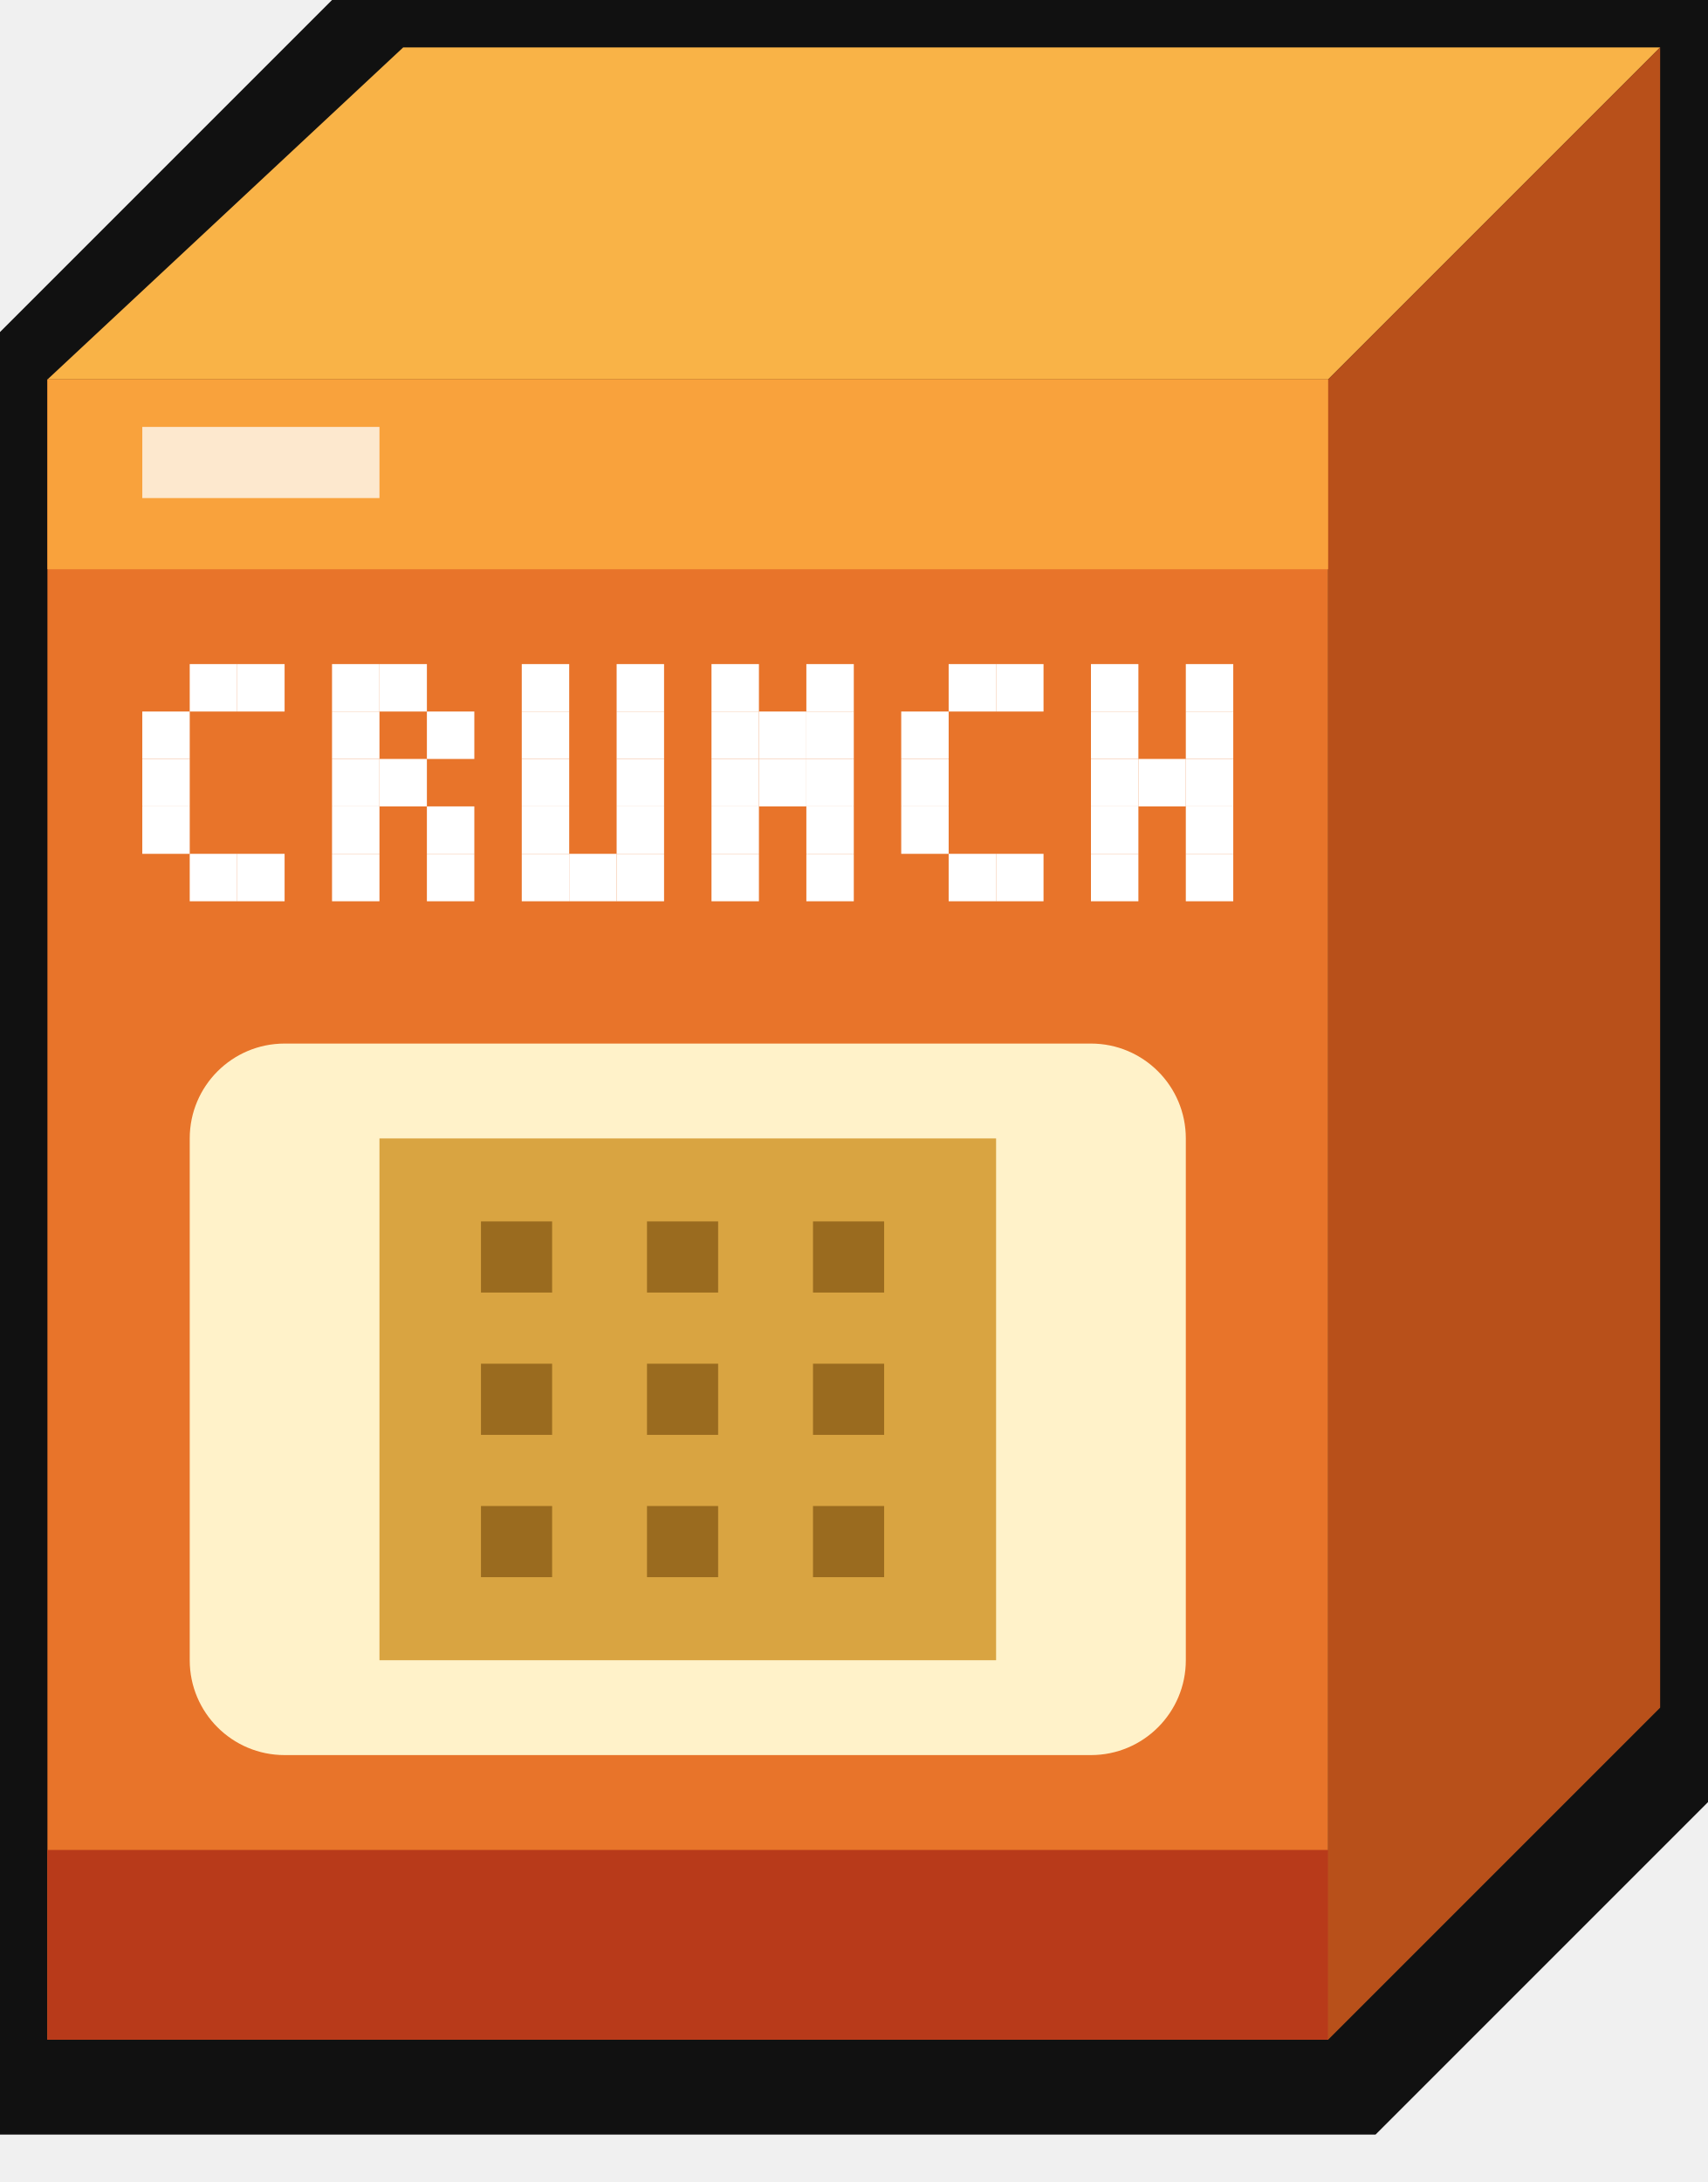
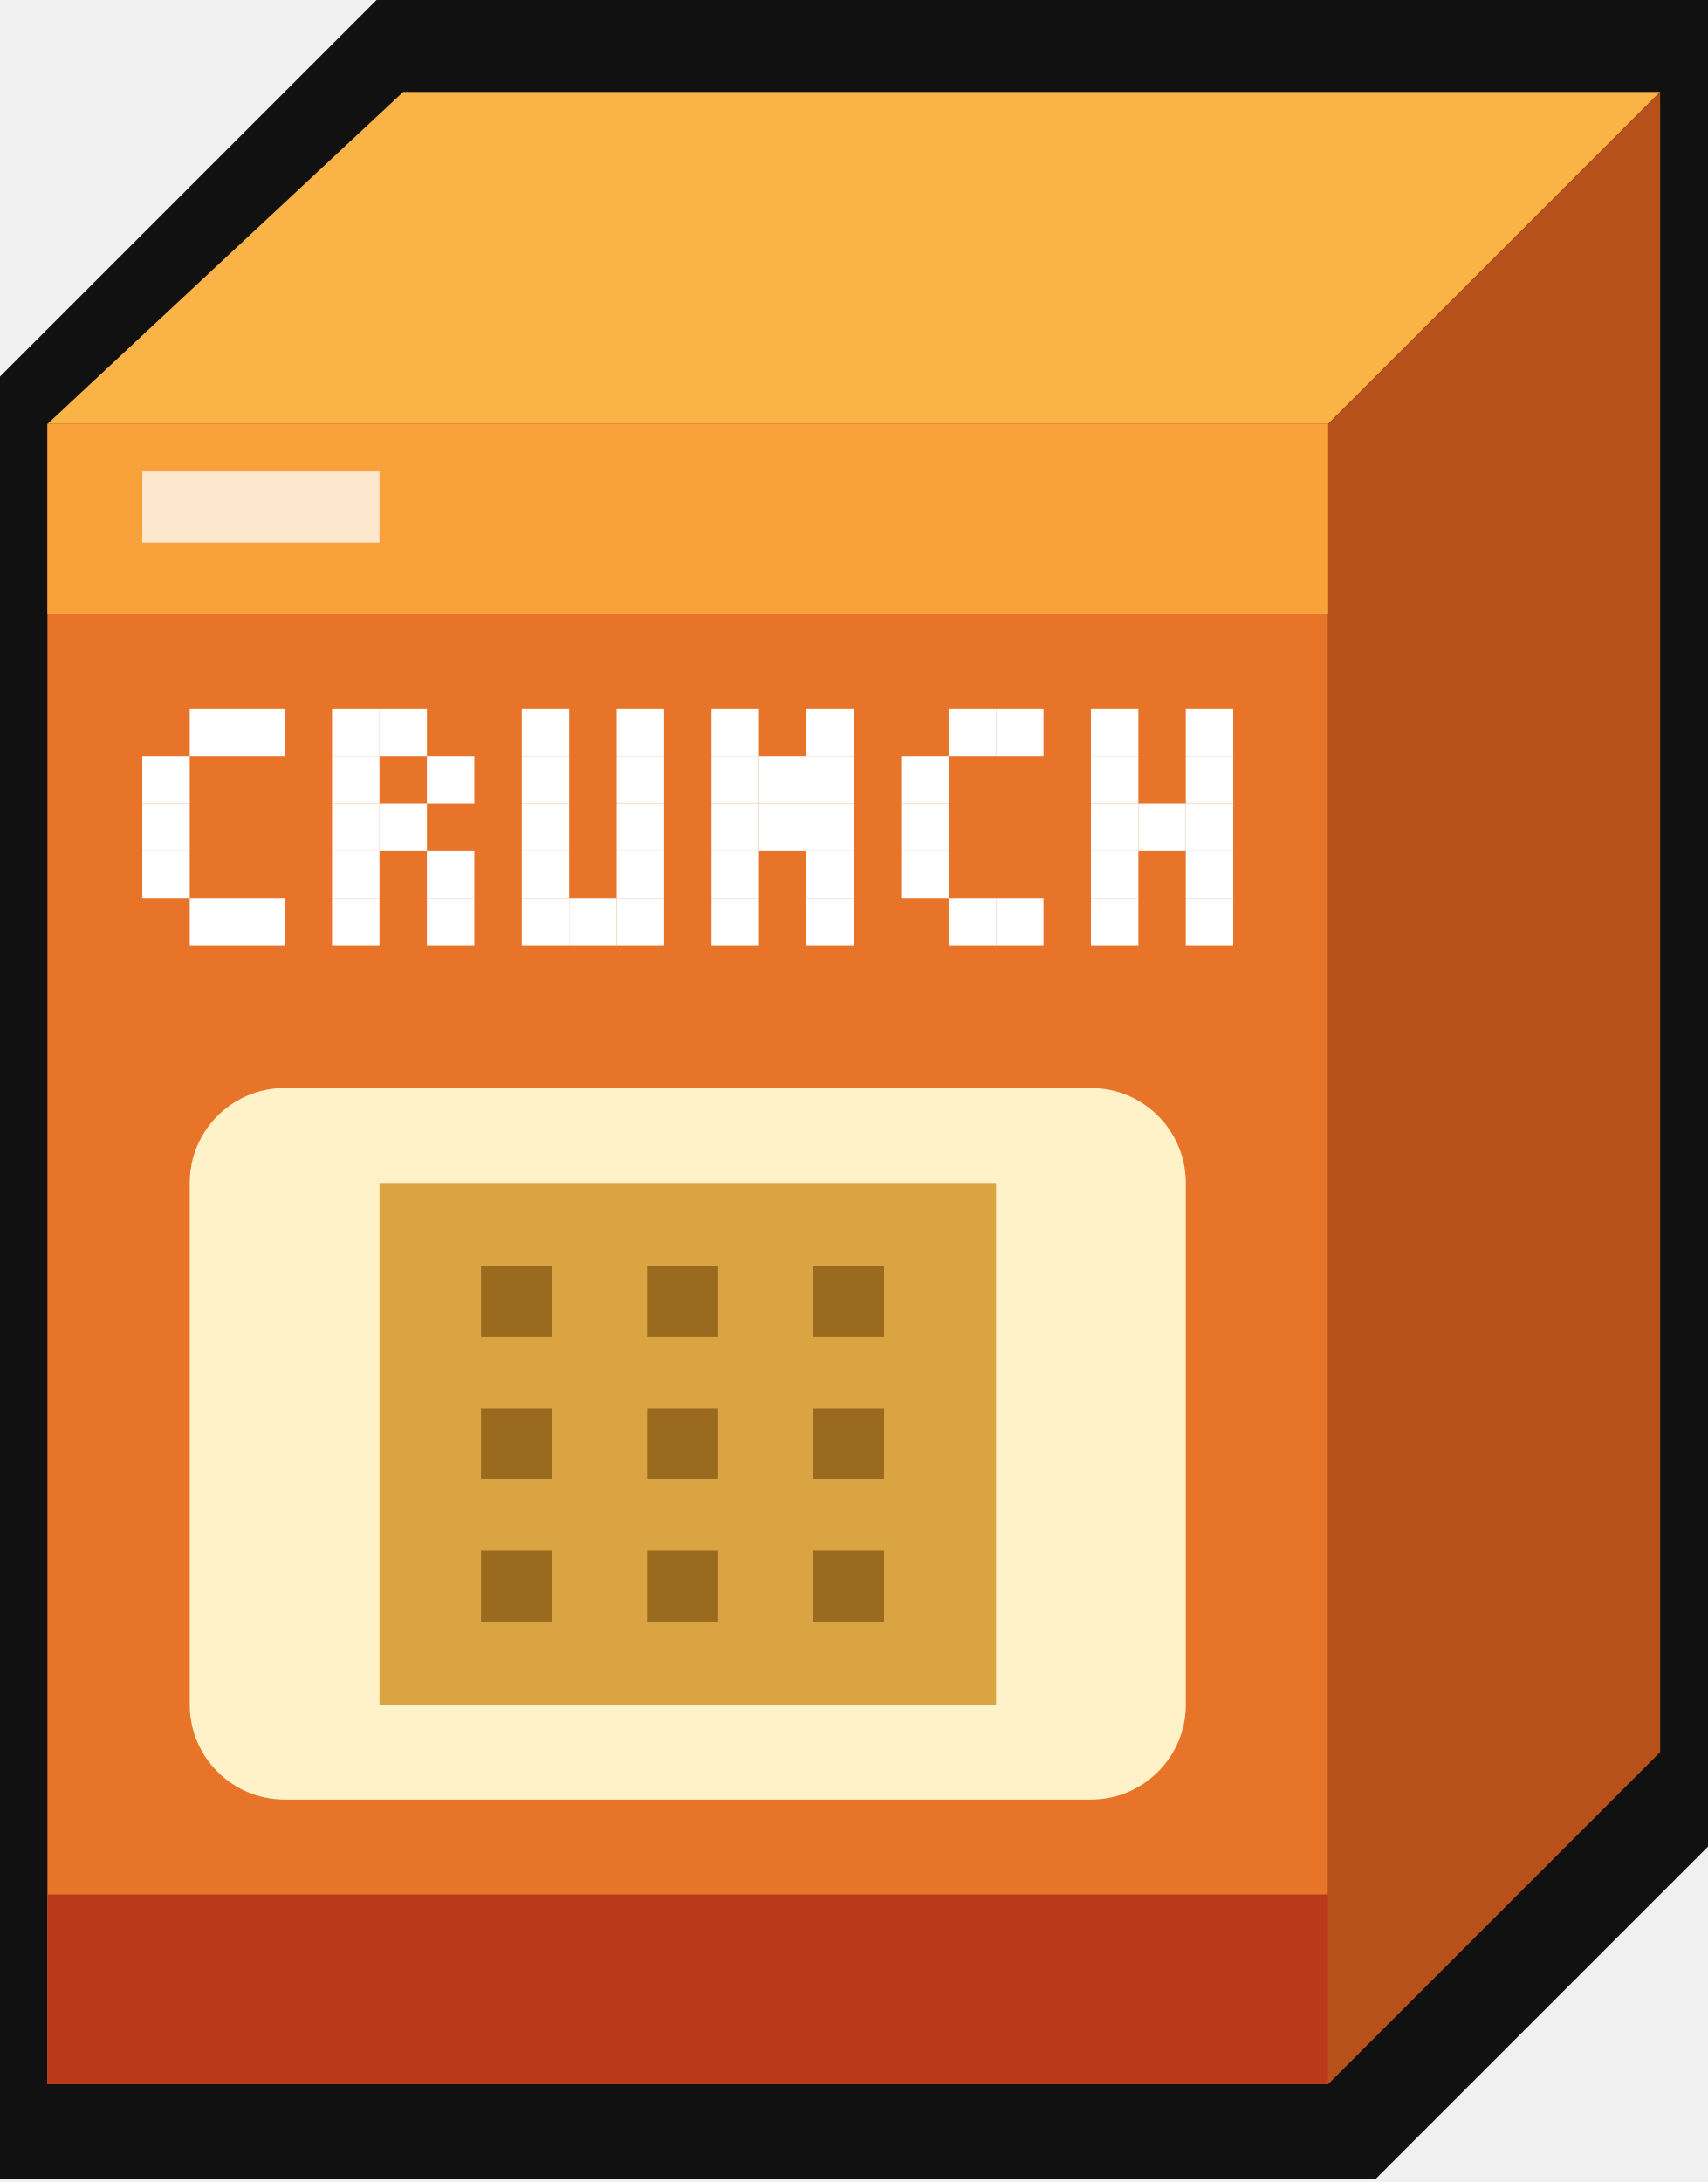
<svg xmlns="http://www.w3.org/2000/svg" width="36" height="46" viewBox="0 0 36 46" version="1.1" id="svg75">
  <defs id="defs75" />
-   <polygon points="0,7 8,-1 37,-1 37,37 29,45 0,45" fill="#111111" id="polygon1" />
-   <polygon points="1,8 8.5,1 35,1 28,8" fill="#f9b347" id="polygon2" />
-   <polygon points="28,8 35,1 35,36 28,43" fill="#b8501a" id="polygon3" />
-   <rect x="1" y="8" width="27" height="35" fill="#e8742a" id="rect3" />
-   <rect x="1" y="8" width="27" height="4" fill="#f9a23c" id="rect4" />
-   <rect x="4" y="14" width="1" height="1" fill="#ffffff" id="rect5" />
-   <rect x="5" y="14" width="1" height="1" fill="#ffffff" id="rect6" />
-   <rect x="3" y="15" width="1" height="1" fill="#ffffff" id="rect7" />
-   <rect x="3" y="16" width="1" height="1" fill="#ffffff" id="rect8" />
-   <rect x="3" y="17" width="1" height="1" fill="#ffffff" id="rect9" />
-   <rect x="4" y="18" width="1" height="1" fill="#ffffff" id="rect10" />
-   <rect x="5" y="18" width="1" height="1" fill="#ffffff" id="rect11" />
-   <rect x="7" y="14" width="1" height="1" fill="#ffffff" id="rect12" />
-   <rect x="8" y="14" width="1" height="1" fill="#ffffff" id="rect13" />
-   <rect x="7" y="15" width="1" height="1" fill="#ffffff" id="rect14" />
-   <rect x="9" y="15" width="1" height="1" fill="#ffffff" id="rect15" />
-   <rect x="7" y="16" width="1" height="1" fill="#ffffff" id="rect16" />
-   <rect x="8" y="16" width="1" height="1" fill="#ffffff" id="rect17" />
-   <rect x="7" y="17" width="1" height="1" fill="#ffffff" id="rect18" />
-   <rect x="9" y="17" width="1" height="1" fill="#ffffff" id="rect19" />
-   <rect x="7" y="18" width="1" height="1" fill="#ffffff" id="rect20" />
-   <rect x="9" y="18" width="1" height="1" fill="#ffffff" id="rect21" />
-   <rect x="11" y="14" width="1" height="1" fill="#ffffff" id="rect22" />
-   <rect x="13" y="14" width="1" height="1" fill="#ffffff" id="rect23" />
-   <rect x="11" y="15" width="1" height="1" fill="#ffffff" id="rect24" />
-   <rect x="13" y="15" width="1" height="1" fill="#ffffff" id="rect25" />
-   <rect x="11" y="16" width="1" height="1" fill="#ffffff" id="rect26" />
-   <rect x="13" y="16" width="1" height="1" fill="#ffffff" id="rect27" />
-   <rect x="11" y="17" width="1" height="1" fill="#ffffff" id="rect28" />
-   <rect x="13" y="17" width="1" height="1" fill="#ffffff" id="rect29" />
-   <rect x="11" y="18" width="1" height="1" fill="#ffffff" id="rect30" />
-   <rect x="12" y="18" width="1" height="1" fill="#ffffff" id="rect31" />
-   <rect x="13" y="18" width="1" height="1" fill="#ffffff" id="rect32" />
-   <rect x="15" y="14" width="1" height="1" fill="#ffffff" id="rect33" />
-   <rect x="17" y="14" width="1" height="1" fill="#ffffff" id="rect34" />
-   <rect x="15" y="15" width="1" height="1" fill="#ffffff" id="rect35" />
-   <rect x="16" y="15" width="1" height="1" fill="#ffffff" id="rect36" />
-   <rect x="17" y="15" width="1" height="1" fill="#ffffff" id="rect37" />
-   <rect x="15" y="16" width="1" height="1" fill="#ffffff" id="rect38" />
-   <rect x="16" y="16" width="1" height="1" fill="#ffffff" id="rect39" />
-   <rect x="17" y="16" width="1" height="1" fill="#ffffff" id="rect40" />
-   <rect x="15" y="17" width="1" height="1" fill="#ffffff" id="rect41" />
-   <rect x="17" y="17" width="1" height="1" fill="#ffffff" id="rect42" />
-   <rect x="15" y="18" width="1" height="1" fill="#ffffff" id="rect43" />
-   <rect x="17" y="18" width="1" height="1" fill="#ffffff" id="rect44" />
-   <rect x="20" y="14" width="1" height="1" fill="#ffffff" id="rect45" />
-   <rect x="21" y="14" width="1" height="1" fill="#ffffff" id="rect46" />
-   <rect x="19" y="15" width="1" height="1" fill="#ffffff" id="rect47" />
-   <rect x="19" y="16" width="1" height="1" fill="#ffffff" id="rect48" />
-   <rect x="19" y="17" width="1" height="1" fill="#ffffff" id="rect49" />
-   <rect x="20" y="18" width="1" height="1" fill="#ffffff" id="rect50" />
-   <rect x="21" y="18" width="1" height="1" fill="#ffffff" id="rect51" />
-   <rect x="23" y="14" width="1" height="1" fill="#ffffff" id="rect52" />
-   <rect x="25" y="14" width="1" height="1" fill="#ffffff" id="rect53" />
-   <rect x="23" y="15" width="1" height="1" fill="#ffffff" id="rect54" />
-   <rect x="25" y="15" width="1" height="1" fill="#ffffff" id="rect55" />
-   <rect x="23" y="16" width="1" height="1" fill="#ffffff" id="rect56" />
-   <rect x="24" y="16" width="1" height="1" fill="#ffffff" id="rect57" />
-   <rect x="25" y="16" width="1" height="1" fill="#ffffff" id="rect58" />
-   <rect x="23" y="17" width="1" height="1" fill="#ffffff" id="rect59" />
-   <rect x="25" y="17" width="1" height="1" fill="#ffffff" id="rect60" />
-   <rect x="23" y="18" width="1" height="1" fill="#ffffff" id="rect61" />
-   <rect x="25" y="18" width="1" height="1" fill="#ffffff" id="rect62" />
-   <rect x="4" y="22" width="21" height="15" rx="2" fill="#fff2c9" id="rect63" />
-   <rect x="8" y="24" width="13" height="11" fill="#d9a441" id="rect64" />
-   <rect x="10.14" y="25.749" width="1.5" height="1.5" fill="#9a6b1f" id="rect65" />
-   <rect x="10.14" y="28.749" width="1.5" height="1.5" fill="#9a6b1f" id="rect66" />
-   <rect x="10.14" y="31.749" width="1.5" height="1.5" fill="#9a6b1f" id="rect67" />
-   <rect x="13.64" y="25.749" width="1.5" height="1.5" fill="#9a6b1f" id="rect68" />
-   <rect x="13.64" y="28.749" width="1.5" height="1.5" fill="#9a6b1f" id="rect69" />
-   <rect x="13.64" y="31.749" width="1.5" height="1.5" fill="#9a6b1f" id="rect70" />
-   <rect x="17.14" y="25.749" width="1.5" height="1.5" fill="#9a6b1f" id="rect71" />
-   <rect x="17.14" y="28.749" width="1.5" height="1.5" fill="#9a6b1f" id="rect72" />
-   <rect x="17.14" y="31.749" width="1.5" height="1.5" fill="#9a6b1f" id="rect73" />
-   <rect x="1" y="39" width="27" height="4" fill="#b83a1a" id="rect74" />
-   <rect x="3" y="9" width="5" height="1.5" fill="#ffffff" fill-opacity="0.75" id="rect75" />
+   <polygon points="29,45 0,45 0,7 8,-1 37,-1 37,37 " fill="#111111" id="polygon1" transform="translate(0,0.9382763)" />
+   <polygon points="1,8 8.5,1 35,1 28,8 " fill="#f9b347" id="polygon2" transform="translate(0,0.9382763)" />
+   <polygon points="28,8 35,1 35,36 28,43 " fill="#b8501a" id="polygon3" transform="translate(0,0.9382763)" />
+   <rect x="1" y="8.938" width="27" height="35" fill="#e8742a" id="rect3" />
+   <rect x="1" y="8.938" width="27" height="4" fill="#f9a23c" id="rect4" />
+   <rect x="4" y="14.938" width="1" height="1" fill="#ffffff" id="rect5" />
+   <rect x="5" y="14.938" width="1" height="1" fill="#ffffff" id="rect6" />
+   <rect x="3" y="15.938" width="1" height="1" fill="#ffffff" id="rect7" />
+   <rect x="3" y="16.938" width="1" height="1" fill="#ffffff" id="rect8" />
+   <rect x="3" y="17.938" width="1" height="1" fill="#ffffff" id="rect9" />
+   <rect x="4" y="18.938" width="1" height="1" fill="#ffffff" id="rect10" />
+   <rect x="5" y="18.938" width="1" height="1" fill="#ffffff" id="rect11" />
+   <rect x="7" y="14.938" width="1" height="1" fill="#ffffff" id="rect12" />
+   <rect x="8" y="14.938" width="1" height="1" fill="#ffffff" id="rect13" />
+   <rect x="7" y="15.938" width="1" height="1" fill="#ffffff" id="rect14" />
+   <rect x="9" y="15.938" width="1" height="1" fill="#ffffff" id="rect15" />
+   <rect x="7" y="16.938" width="1" height="1" fill="#ffffff" id="rect16" />
+   <rect x="8" y="16.938" width="1" height="1" fill="#ffffff" id="rect17" />
+   <rect x="7" y="17.938" width="1" height="1" fill="#ffffff" id="rect18" />
+   <rect x="9" y="17.938" width="1" height="1" fill="#ffffff" id="rect19" />
+   <rect x="7" y="18.938" width="1" height="1" fill="#ffffff" id="rect20" />
+   <rect x="9" y="18.938" width="1" height="1" fill="#ffffff" id="rect21" />
+   <rect x="11" y="14.938" width="1" height="1" fill="#ffffff" id="rect22" />
+   <rect x="13" y="14.938" width="1" height="1" fill="#ffffff" id="rect23" />
+   <rect x="11" y="15.938" width="1" height="1" fill="#ffffff" id="rect24" />
+   <rect x="13" y="15.938" width="1" height="1" fill="#ffffff" id="rect25" />
+   <rect x="11" y="16.938" width="1" height="1" fill="#ffffff" id="rect26" />
+   <rect x="13" y="16.938" width="1" height="1" fill="#ffffff" id="rect27" />
+   <rect x="11" y="17.938" width="1" height="1" fill="#ffffff" id="rect28" />
+   <rect x="13" y="17.938" width="1" height="1" fill="#ffffff" id="rect29" />
+   <rect x="11" y="18.938" width="1" height="1" fill="#ffffff" id="rect30" />
+   <rect x="12" y="18.938" width="1" height="1" fill="#ffffff" id="rect31" />
+   <rect x="13" y="18.938" width="1" height="1" fill="#ffffff" id="rect32" />
+   <rect x="15" y="14.938" width="1" height="1" fill="#ffffff" id="rect33" />
+   <rect x="17" y="14.938" width="1" height="1" fill="#ffffff" id="rect34" />
+   <rect x="15" y="15.938" width="1" height="1" fill="#ffffff" id="rect35" />
+   <rect x="16" y="15.938" width="1" height="1" fill="#ffffff" id="rect36" />
+   <rect x="17" y="15.938" width="1" height="1" fill="#ffffff" id="rect37" />
+   <rect x="15" y="16.938" width="1" height="1" fill="#ffffff" id="rect38" />
+   <rect x="16" y="16.938" width="1" height="1" fill="#ffffff" id="rect39" />
+   <rect x="17" y="16.938" width="1" height="1" fill="#ffffff" id="rect40" />
+   <rect x="15" y="17.938" width="1" height="1" fill="#ffffff" id="rect41" />
+   <rect x="17" y="17.938" width="1" height="1" fill="#ffffff" id="rect42" />
+   <rect x="15" y="18.938" width="1" height="1" fill="#ffffff" id="rect43" />
+   <rect x="17" y="18.938" width="1" height="1" fill="#ffffff" id="rect44" />
+   <rect x="20" y="14.938" width="1" height="1" fill="#ffffff" id="rect45" />
+   <rect x="21" y="14.938" width="1" height="1" fill="#ffffff" id="rect46" />
+   <rect x="19" y="15.938" width="1" height="1" fill="#ffffff" id="rect47" />
+   <rect x="19" y="16.938" width="1" height="1" fill="#ffffff" id="rect48" />
+   <rect x="19" y="17.938" width="1" height="1" fill="#ffffff" id="rect49" />
+   <rect x="20" y="18.938" width="1" height="1" fill="#ffffff" id="rect50" />
+   <rect x="21" y="18.938" width="1" height="1" fill="#ffffff" id="rect51" />
+   <rect x="23" y="14.938" width="1" height="1" fill="#ffffff" id="rect52" />
+   <rect x="25" y="14.938" width="1" height="1" fill="#ffffff" id="rect53" />
+   <rect x="23" y="15.938" width="1" height="1" fill="#ffffff" id="rect54" />
+   <rect x="25" y="15.938" width="1" height="1" fill="#ffffff" id="rect55" />
+   <rect x="23" y="16.938" width="1" height="1" fill="#ffffff" id="rect56" />
+   <rect x="24" y="16.938" width="1" height="1" fill="#ffffff" id="rect57" />
+   <rect x="25" y="16.938" width="1" height="1" fill="#ffffff" id="rect58" />
+   <rect x="23" y="17.938" width="1" height="1" fill="#ffffff" id="rect59" />
+   <rect x="25" y="17.938" width="1" height="1" fill="#ffffff" id="rect60" />
+   <rect x="23" y="18.938" width="1" height="1" fill="#ffffff" id="rect61" />
+   <rect x="25" y="18.938" width="1" height="1" fill="#ffffff" id="rect62" />
+   <rect x="4" y="22.938" width="21" height="15" rx="2" fill="#fff2c9" id="rect63" />
+   <rect x="8" y="24.938" width="13" height="11" fill="#d9a441" id="rect64" />
+   <rect x="10.14" y="26.687" width="1.5" height="1.5" fill="#9a6b1f" id="rect65" />
+   <rect x="10.14" y="29.687" width="1.5" height="1.5" fill="#9a6b1f" id="rect66" />
+   <rect x="10.14" y="32.687" width="1.5" height="1.5" fill="#9a6b1f" id="rect67" />
+   <rect x="13.64" y="26.687" width="1.5" height="1.5" fill="#9a6b1f" id="rect68" />
+   <rect x="13.64" y="29.687" width="1.5" height="1.5" fill="#9a6b1f" id="rect69" />
+   <rect x="13.64" y="32.687" width="1.5" height="1.5" fill="#9a6b1f" id="rect70" />
+   <rect x="17.14" y="26.687" width="1.5" height="1.5" fill="#9a6b1f" id="rect71" />
+   <rect x="17.14" y="29.687" width="1.5" height="1.5" fill="#9a6b1f" id="rect72" />
+   <rect x="17.14" y="32.687" width="1.5" height="1.5" fill="#9a6b1f" id="rect73" />
+   <rect x="1" y="39.938" width="27" height="4" fill="#b83a1a" id="rect74" />
+   <rect x="3" y="9.938" width="5" height="1.5" fill="#ffffff" fill-opacity="0.75" id="rect75" />
</svg>
